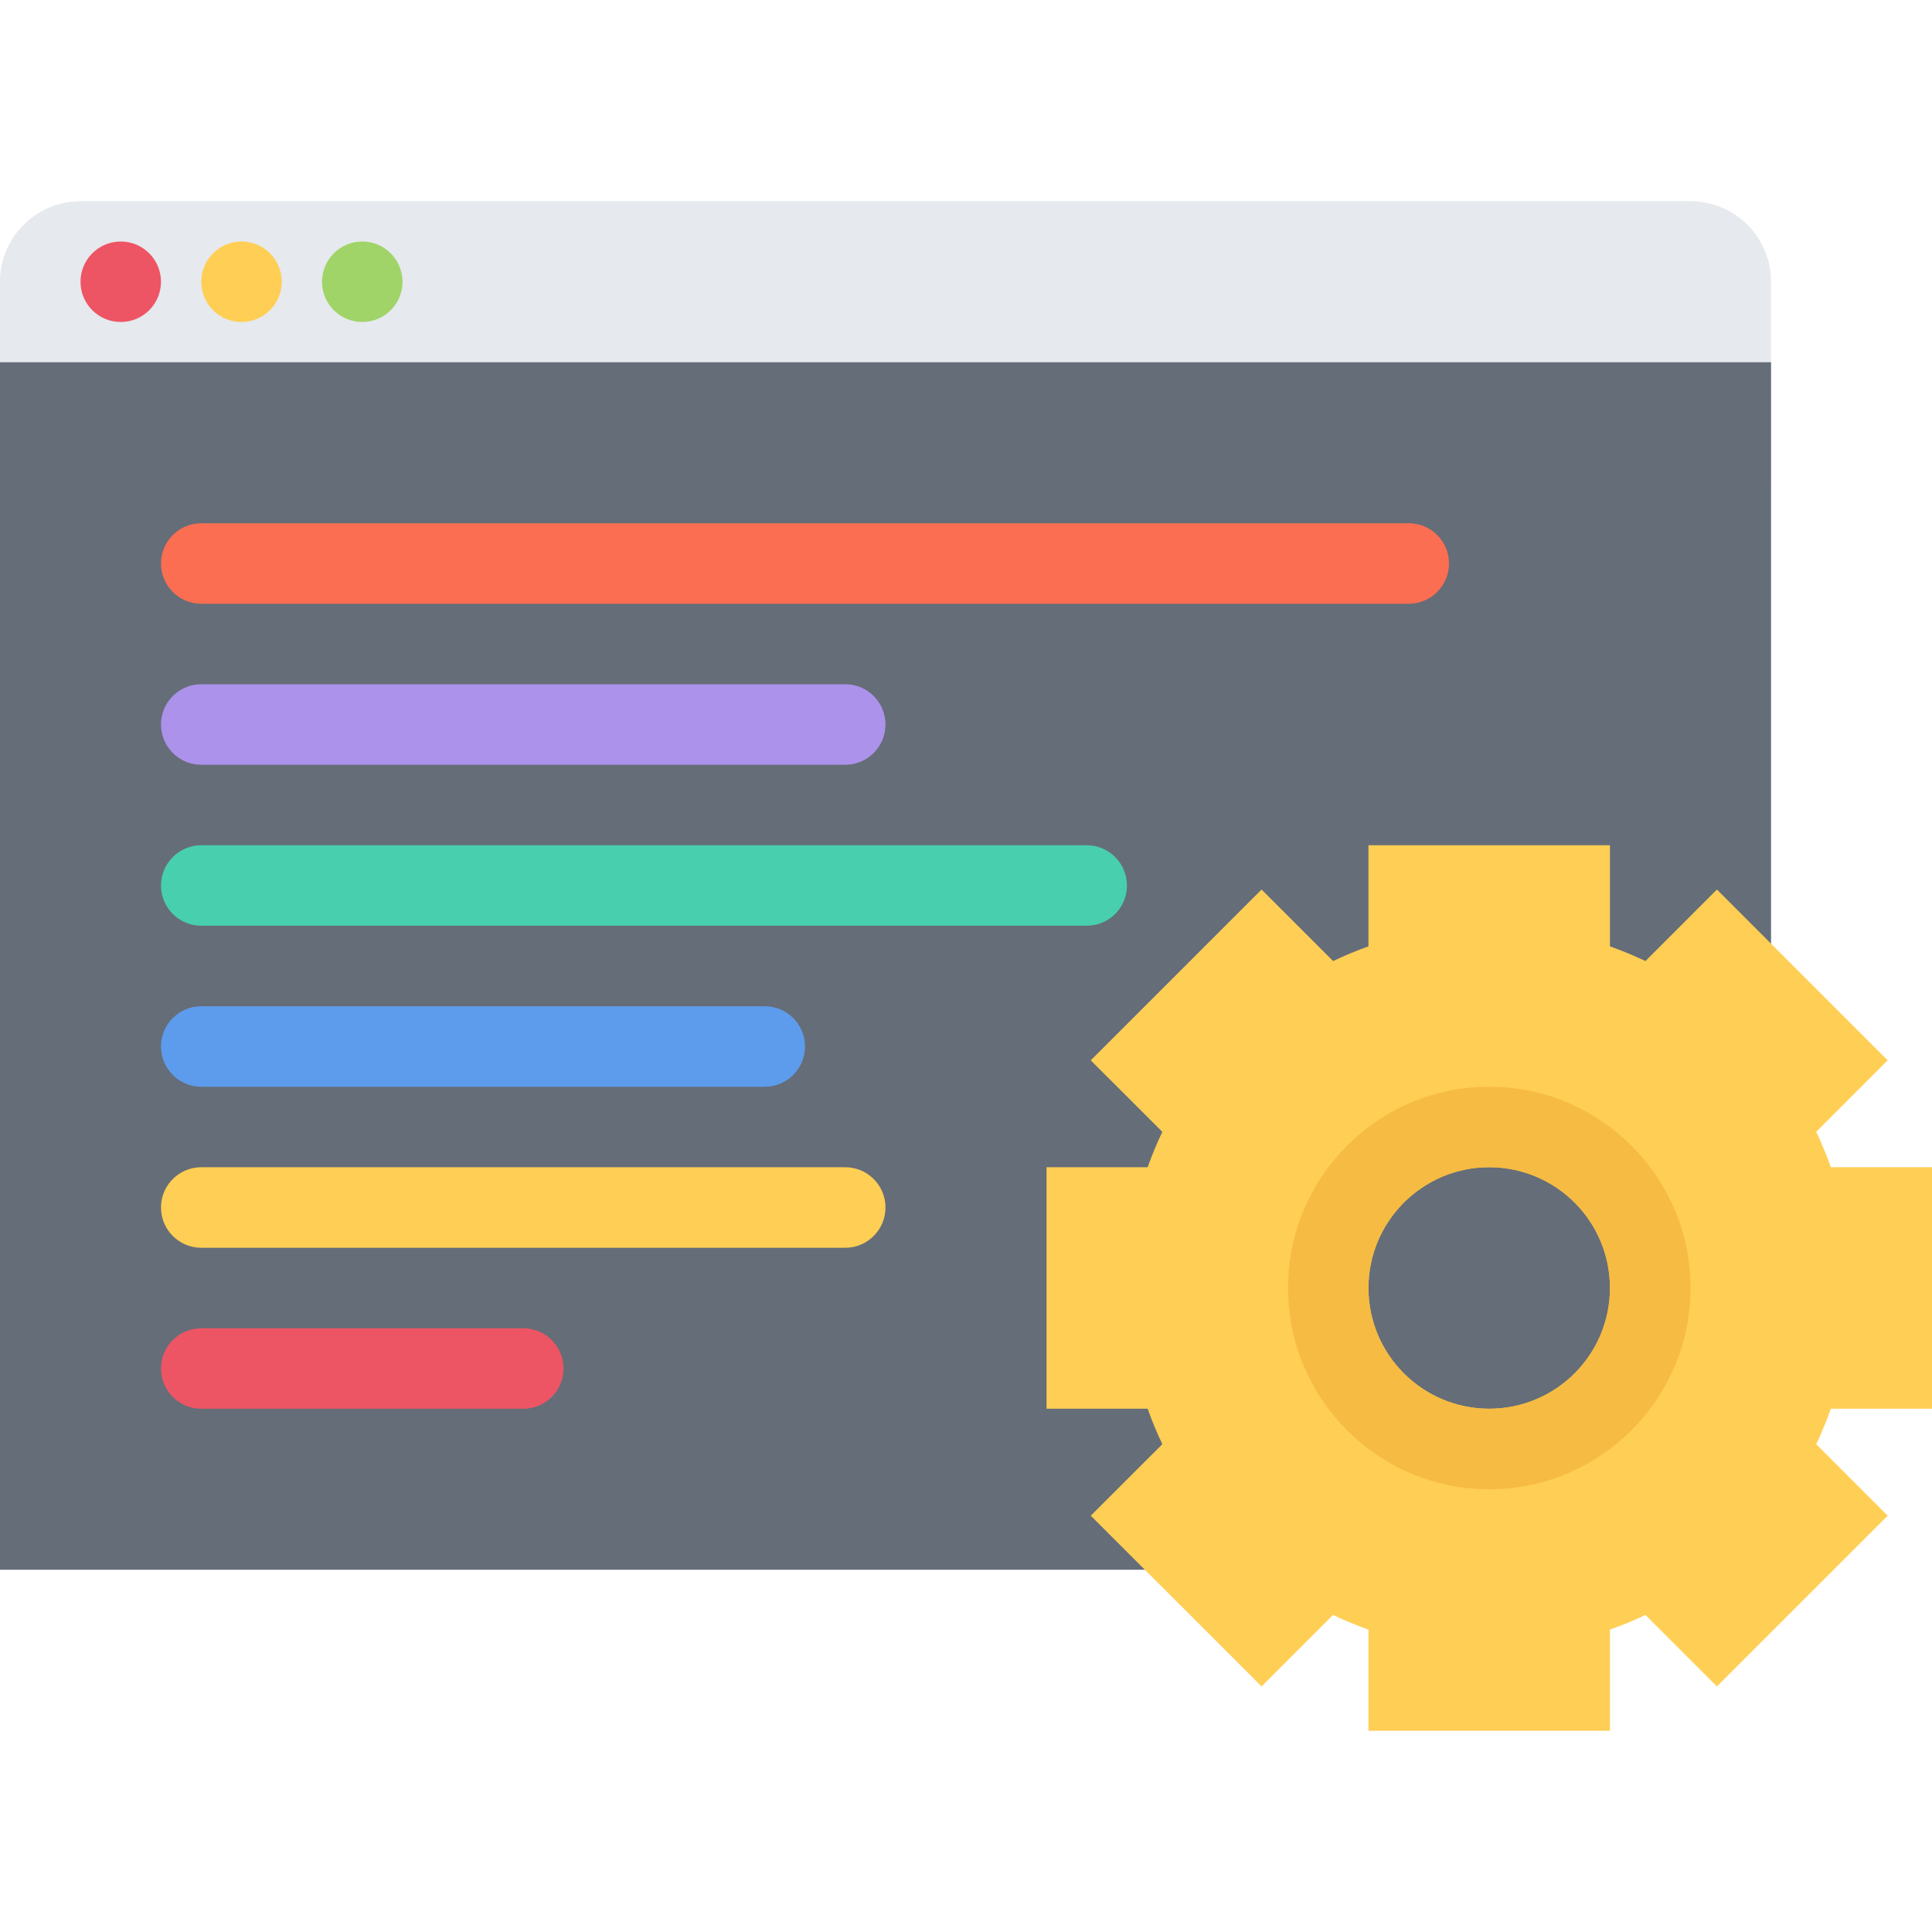
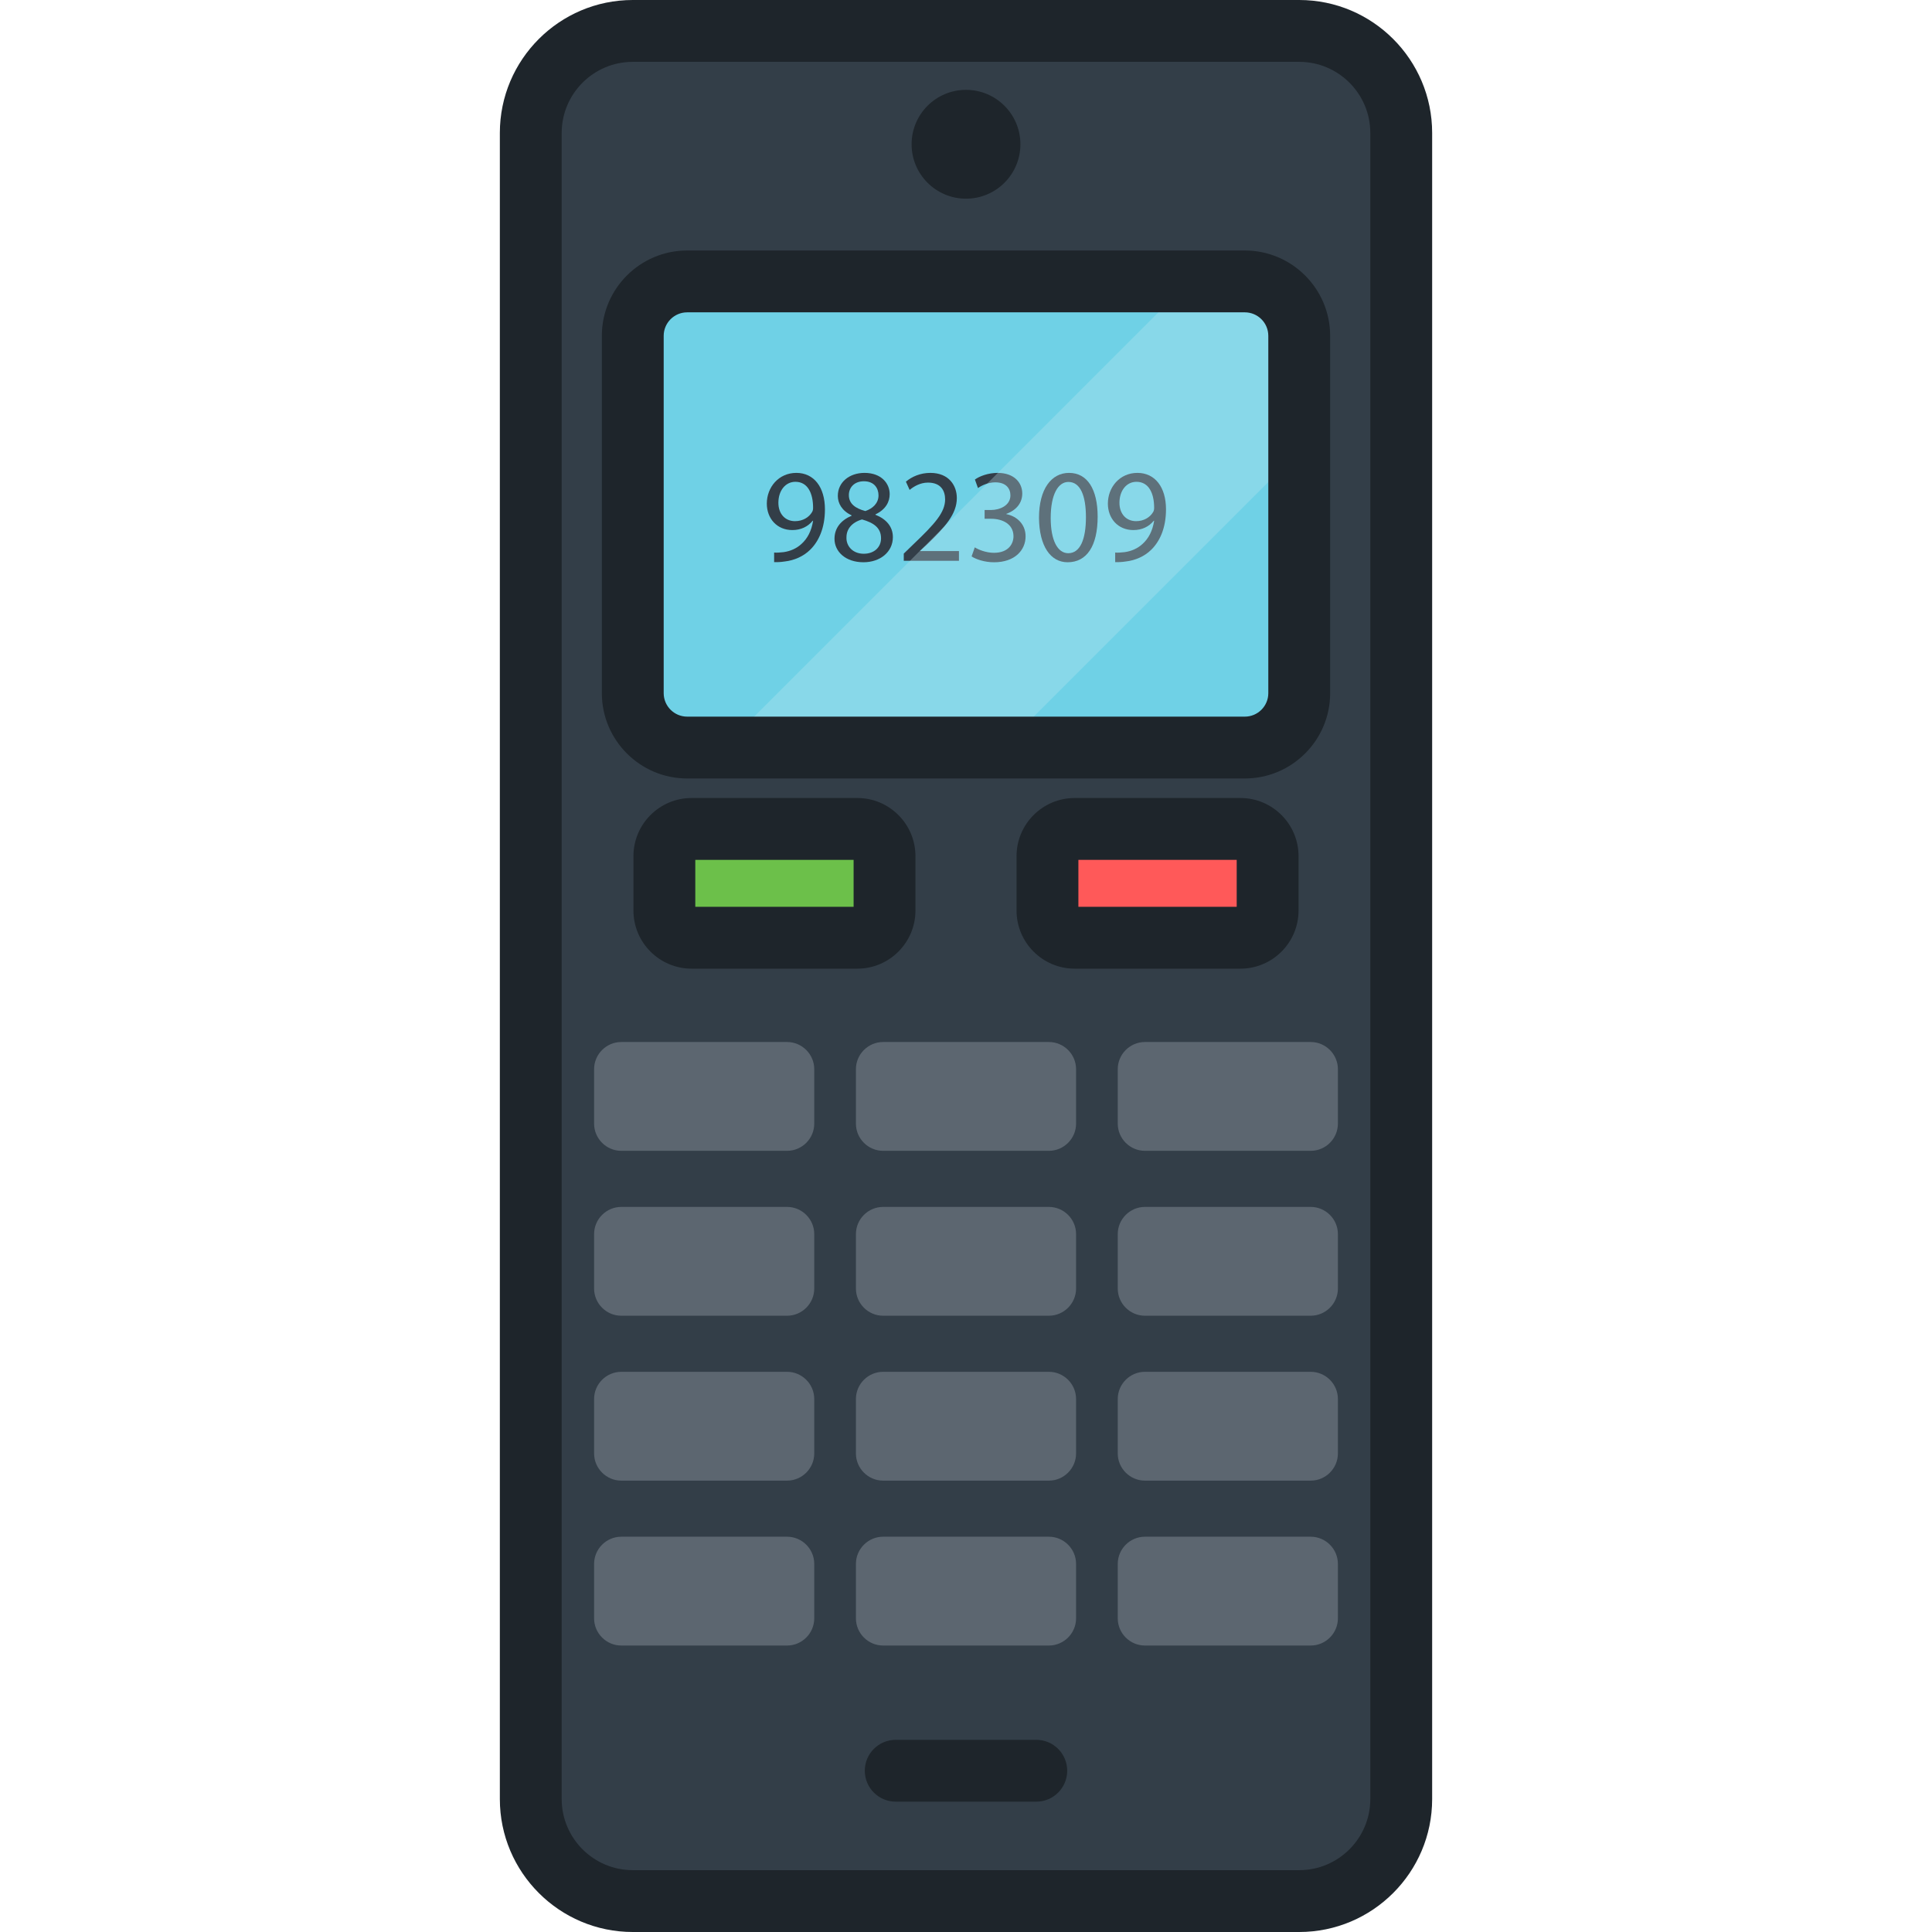
- <svg xmlns="http://www.w3.org/2000/svg" version="1.1" id="Layer_1" x="0px" y="0px" viewBox="0 0 511.6 511.6" style="enable-background:new 0 0 511.6 511.6;" xml:space="preserve">
-   <path style="fill:#E6E9ED;" d="M468.977,127.901V74.614c0-11.772-9.555-21.327-21.326-21.327H21.32C9.547,53.287,0,62.842,0,74.614  v53.287H468.977z" />
-   <polygon style="fill:#656D78;" points="468.977,415.676 395.878,415.676 0,415.676 0,95.926 468.977,95.926 468.977,319.079 " />
-   <path style="fill:#ED5564;" d="M42.631,74.614c0,5.886-4.771,10.648-10.656,10.648S21.32,80.5,21.32,74.614  S26.09,63.95,31.975,63.95S42.631,68.729,42.631,74.614z" />
-   <path style="fill:#FFCE54;" d="M74.606,74.614c0,5.886-4.77,10.648-10.655,10.648c-5.887,0-10.656-4.762-10.656-10.648  s4.769-10.663,10.655-10.663S74.606,68.729,74.606,74.614z" />
-   <path style="fill:#A0D468;" d="M106.58,74.614c0,5.886-4.77,10.648-10.655,10.648S85.27,80.5,85.27,74.614S90.04,63.95,95.925,63.95  S106.58,68.729,106.58,74.614z" />
-   <path style="fill:#FC6E51;" d="M373.052,138.565H53.294c-5.886,0-10.663,4.762-10.663,10.647c0,5.886,4.777,10.664,10.663,10.664  h319.758c5.87,0,10.647-4.778,10.647-10.664C383.699,143.326,378.922,138.565,373.052,138.565z" />
-   <path style="fill:#AC92EB;" d="M53.294,202.514h170.531c5.886,0,10.655-4.777,10.655-10.664c0-5.886-4.77-10.663-10.655-10.663  H53.294c-5.886,0-10.663,4.777-10.663,10.663C42.631,197.737,47.408,202.514,53.294,202.514z" />
-   <path style="fill:#48CFAD;" d="M287.776,223.826H53.294c-5.886,0-10.663,4.778-10.663,10.664s4.777,10.648,10.663,10.648h234.481  c5.885,0,10.647-4.762,10.647-10.648S293.66,223.826,287.776,223.826z" />
-   <path style="fill:#5D9CEC;" d="M53.294,287.777h149.212c5.886,0,10.663-4.778,10.663-10.664s-4.777-10.648-10.663-10.648H53.294  c-5.886,0-10.663,4.763-10.663,10.648S47.408,287.777,53.294,287.777z" />
-   <path style="fill:#FFCE54;" d="M223.825,309.087H53.294c-5.886,0-10.663,4.777-10.663,10.664c0,5.886,4.777,10.663,10.663,10.663  h170.531c5.886,0,10.655-4.777,10.655-10.663C234.481,313.863,229.711,309.087,223.825,309.087z" />
-   <path style="fill:#ED5564;" d="M138.556,351.725H53.294c-5.886,0-10.663,4.777-10.663,10.664c0,5.886,4.777,10.647,10.663,10.647  h85.262c5.886,0,10.663-4.762,10.663-10.647C149.219,356.503,144.442,351.725,138.556,351.725z" />
-   <path style="fill:#FFCE54;" d="M511.6,373.036v-63.95h-26.791c-1.125-3.2-2.42-6.338-3.872-9.367l18.923-18.938l-45.215-45.23  l-18.923,18.938c-3.06-1.452-6.183-2.748-9.399-3.888v-26.776h-63.949v26.776c-3.201,1.14-6.34,2.436-9.368,3.888l-18.938-18.938  l-45.23,45.23l18.955,18.938c-1.469,3.029-2.748,6.167-3.889,9.367h-26.775v63.95h26.775c1.141,3.217,2.42,6.339,3.889,9.384  l-18.955,18.938l45.23,45.214l18.938-18.938c3.028,1.467,6.167,2.763,9.368,3.887v26.792h63.949v-26.792  c3.217-1.124,6.34-2.42,9.399-3.887l18.923,18.938l45.23-45.214l-18.938-18.938c1.452-3.045,2.747-6.167,3.872-9.384H511.6z   M394.348,373.036c-17.643,0-31.975-14.316-31.975-31.975s14.332-31.976,31.975-31.976c17.674,0,31.975,14.317,31.975,31.976  S412.022,373.036,394.348,373.036z" />
-   <path style="fill:#F6BB42;" d="M394.348,287.777c-29.383,0-53.271,23.902-53.271,53.286c0,29.383,23.889,53.302,53.271,53.302  c29.398,0,53.303-23.919,53.303-53.302C447.651,311.678,423.746,287.777,394.348,287.777z M394.348,373.036  c-17.643,0-31.975-14.316-31.975-31.975s14.332-31.976,31.975-31.976c17.674,0,31.975,14.317,31.975,31.976  S412.022,373.036,394.348,373.036z" />
+ <svg xmlns="http://www.w3.org/2000/svg" version="1.1" id="Layer_1" x="0px" y="0px" viewBox="0 0 512 512" style="enable-background:new 0 0 512 512;" xml:space="preserve">
+   <path style="fill:#333E48;" d="M371.341,35.228c0-14.868-12.165-27.034-27.034-27.034H167.693  c-14.868,0-27.034,12.166-27.034,27.034v441.544c0,14.869,12.165,27.034,27.034,27.034h176.614  c14.868,0,27.034-12.165,27.034-27.034V35.228z" />
+   <g>
+     <path style="fill:#5C6670;" d="M285.171,283.352c0-3.965-3.243-7.209-7.209-7.209h-43.926c-3.965,0-7.209,3.244-7.209,7.209v14.42   c0,3.966,3.243,7.209,7.209,7.209h43.926c3.965,0,7.209-3.243,7.209-7.209V283.352z" />
+     <path style="fill:#5C6670;" d="M215.786,283.352c0-3.965-3.244-7.209-7.209-7.209h-43.926c-3.965,0-7.209,3.244-7.209,7.209v14.42   c0,3.966,3.244,7.209,7.209,7.209h43.926c3.965,0,7.209-3.243,7.209-7.209V283.352z" />
+     <path style="fill:#5C6670;" d="M296.214,283.352c0-3.965,3.244-7.209,7.209-7.209h43.926c3.965,0,7.209,3.244,7.209,7.209v14.42   c0,3.966-3.244,7.209-7.209,7.209h-43.926c-3.965,0-7.209-3.243-7.209-7.209V283.352z" />
+     <path style="fill:#5C6670;" d="M285.171,327.053c0-3.966-3.243-7.209-7.209-7.209h-43.926c-3.965,0-7.209,3.243-7.209,7.209v14.419   c0,3.966,3.243,7.21,7.209,7.21h43.926c3.965,0,7.209-3.244,7.209-7.21V327.053z" />
+     <path style="fill:#5C6670;" d="M215.786,327.053c0-3.966-3.244-7.209-7.209-7.209h-43.926c-3.965,0-7.209,3.243-7.209,7.209v14.419   c0,3.966,3.244,7.21,7.209,7.21h43.926c3.965,0,7.209-3.244,7.209-7.21V327.053z" />
+     <path style="fill:#5C6670;" d="M296.214,327.053c0-3.966,3.244-7.209,7.209-7.209h43.926c3.965,0,7.209,3.243,7.209,7.209v14.419   c0,3.966-3.244,7.21-7.209,7.21h-43.926c-3.965,0-7.209-3.244-7.209-7.21V327.053z" />
+     <path style="fill:#5C6670;" d="M285.171,370.754c0-3.966-3.243-7.211-7.209-7.211h-43.926c-3.965,0-7.209,3.245-7.209,7.211v14.418   c0,3.966,3.243,7.21,7.209,7.21h43.926c3.965,0,7.209-3.244,7.209-7.21V370.754z" />
+     <path style="fill:#5C6670;" d="M215.786,370.754c0-3.966-3.244-7.211-7.209-7.211h-43.926c-3.965,0-7.209,3.245-7.209,7.211v14.418   c0,3.966,3.244,7.21,7.209,7.21h43.926c3.965,0,7.209-3.244,7.209-7.21V370.754z" />
+     <path style="fill:#5C6670;" d="M296.214,370.754c0-3.966,3.244-7.211,7.209-7.211h43.926c3.965,0,7.209,3.245,7.209,7.211v14.418   c0,3.966-3.244,7.21-7.209,7.21h-43.926c-3.965,0-7.209-3.244-7.209-7.21V370.754z" />
+     <path style="fill:#5C6670;" d="M285.171,414.454c0-3.966-3.243-7.21-7.209-7.21h-43.926c-3.965,0-7.209,3.244-7.209,7.21v14.419   c0,3.966,3.243,7.21,7.209,7.21h43.926c3.965,0,7.209-3.244,7.209-7.21V414.454z" />
+     <path style="fill:#5C6670;" d="M215.786,414.454c0-3.966-3.244-7.21-7.209-7.21h-43.926c-3.965,0-7.209,3.244-7.209,7.21v14.419   c0,3.966,3.244,7.21,7.209,7.21h43.926c3.965,0,7.209-3.244,7.209-7.21V414.454z" />
+     <path style="fill:#5C6670;" d="M296.214,414.454c0-3.966,3.244-7.21,7.209-7.21h43.926c3.965,0,7.209,3.244,7.209,7.21v14.419   c0,3.966-3.244,7.21-7.209,7.21h-43.926c-3.965,0-7.209-3.244-7.209-7.21V414.454z" />
+   </g>
+   <path style="fill:#6FD1E6;" d="M344.309,183.693c0,7.929-6.489,14.418-14.418,14.418H182.108c-7.929,0-14.418-6.489-14.418-14.418  V88.995c0-7.93,6.489-14.418,14.418-14.418h147.783c7.929,0,14.418,6.488,14.418,14.418V183.693z" />
+   <path style="fill:#6CC04A;" d="M234.409,226.883c0-3.966-3.243-7.21-7.209-7.21h-43.927c-3.965,0-7.208,3.244-7.208,7.21v14.419  c0,3.966,3.243,7.209,7.208,7.209H227.2c3.965,0,7.209-3.243,7.209-7.209V226.883z" />
+   <path style="fill:#FF5959;" d="M277.591,226.883c0-3.966,3.243-7.21,7.209-7.21h43.927c3.965,0,7.208,3.244,7.208,7.21v14.419  c0,3.966-3.243,7.209-7.208,7.209H284.8c-3.965,0-7.209-3.243-7.209-7.209L277.591,226.883L277.591,226.883z" />
+   <g>
+     <path style="fill:#333E48;" d="M205.152,146.43c0.67,0.07,1.445,0,2.502-0.106c1.798-0.247,3.49-0.987,4.793-2.22   c1.515-1.374,2.608-3.384,3.031-6.098h-0.106c-1.268,1.55-3.101,2.467-5.392,2.467c-4.123,0-6.766-3.102-6.766-7.013   c0-4.335,3.137-8.141,7.824-8.141c4.688,0,7.578,3.805,7.578,9.656c0,5.04-1.691,8.564-3.947,10.749   c-1.762,1.727-4.194,2.784-6.661,3.066c-1.128,0.177-2.115,0.212-2.855,0.177L205.152,146.43L205.152,146.43z M206.28,133.25   c0,2.855,1.727,4.863,4.405,4.863c2.079,0,3.701-1.022,4.511-2.396c0.176-0.282,0.282-0.635,0.282-1.128   c0-3.913-1.444-6.907-4.687-6.907C208.148,127.682,206.28,130.008,206.28,133.25z" />
+     <path style="fill:#333E48;" d="M221.15,142.801c0-2.89,1.727-4.934,4.546-6.133l-0.035-0.106c-2.537-1.199-3.63-3.172-3.63-5.145   c0-3.631,3.066-6.098,7.083-6.098c4.44,0,6.661,2.784,6.661,5.639c0,1.938-0.952,4.017-3.77,5.357v0.106   c2.855,1.128,4.617,3.137,4.617,5.921c0,3.982-3.419,6.661-7.789,6.661C224.039,149.003,221.15,146.15,221.15,142.801z    M233.485,142.66c0-2.784-1.938-4.123-5.04-5.004c-2.678,0.775-4.123,2.537-4.123,4.722c-0.106,2.326,1.656,4.37,4.581,4.37   C231.687,146.748,233.485,145.021,233.485,142.66z M224.956,131.205c0,2.291,1.727,3.525,4.37,4.229   c1.973-0.67,3.489-2.079,3.489-4.159c0-1.832-1.093-3.736-3.876-3.736C226.366,127.541,224.956,129.232,224.956,131.205z" />
+     <path style="fill:#333E48;" d="M239.508,148.616v-1.903l2.432-2.362c5.851-5.568,8.494-8.529,8.529-11.982   c0-2.326-1.128-4.476-4.546-4.476c-2.079,0-3.807,1.058-4.863,1.938l-0.987-2.185c1.586-1.34,3.842-2.326,6.484-2.326   c4.934,0,7.013,3.384,7.013,6.66c0,4.229-3.067,7.648-7.895,12.3l-1.833,1.691v0.07h10.291v2.573h-14.625V148.616z" />
+     <path style="fill:#333E48;" d="M258.326,145.057c0.882,0.564,2.925,1.444,5.075,1.444c3.982,0,5.216-2.537,5.181-4.44   c-0.035-3.207-2.925-4.581-5.921-4.581h-1.727v-2.326h1.727c2.255,0,5.11-1.163,5.11-3.876c0-1.832-1.162-3.454-4.017-3.454   c-1.833,0-3.596,0.811-4.581,1.515l-0.811-2.255c1.199-0.882,3.525-1.762,5.992-1.762c4.511,0,6.555,2.678,6.555,5.463   c0,2.362-1.409,4.37-4.229,5.393v0.07c2.82,0.564,5.11,2.679,5.11,5.886c0,3.666-2.855,6.873-8.353,6.873   c-2.572,0-4.828-0.811-5.956-1.55L258.326,145.057z" />
+     <path style="fill:#333E48;" d="M290.888,136.915c0,7.789-2.89,12.088-7.965,12.088c-4.476,0-7.507-4.194-7.578-11.771   c0-7.683,3.313-11.912,7.965-11.912C288.139,125.321,290.888,129.62,290.888,136.915z M278.446,137.268   c0,5.956,1.832,9.339,4.652,9.339c3.172,0,4.687-3.701,4.687-9.55c0-5.639-1.444-9.339-4.652-9.339   C280.42,127.717,278.446,131.029,278.446,137.268z" />
+     <path style="fill:#333E48;" d="M295.537,146.43c0.67,0.07,1.445,0,2.502-0.106c1.798-0.247,3.49-0.987,4.793-2.22   c1.515-1.374,2.608-3.384,3.031-6.098h-0.106c-1.268,1.55-3.101,2.467-5.392,2.467c-4.123,0-6.766-3.102-6.766-7.013   c0-4.335,3.137-8.141,7.824-8.141c4.688,0,7.578,3.805,7.578,9.656c0,5.04-1.691,8.564-3.947,10.749   c-1.762,1.727-4.194,2.784-6.661,3.066c-1.128,0.177-2.115,0.212-2.855,0.177L295.537,146.43L295.537,146.43z M296.664,133.25   c0,2.855,1.727,4.863,4.405,4.863c2.079,0,3.701-1.022,4.511-2.396c0.176-0.282,0.282-0.635,0.282-1.128   c0-3.913-1.444-6.907-4.687-6.907C298.531,127.682,296.664,130.008,296.664,133.25z" />
+   </g>
+   <path style="opacity:0.3;fill:#C4E9F2;enable-background:new    ;" d="M329.892,74.577h-14.701L191.659,198.11h74.091l78.56-78.56  V88.995C344.309,81.065,337.82,74.577,329.892,74.577z" />
+   <path style="fill:#1E252B;" d="M242.603,241.303v-14.419c0-8.494-6.909-15.404-15.403-15.404h-43.927  c-8.493,0-15.402,6.911-15.402,15.404v14.419c0,8.493,6.909,15.403,15.402,15.403H227.2  C235.694,256.705,242.603,249.796,242.603,241.303z M226.215,240.317h-41.954v-12.449h41.954V240.317z M256.001,52.651  c7.964,0,14.418-6.456,14.418-14.42c0-7.963-6.454-14.418-14.418-14.418c-7.964,0-14.418,6.455-14.418,14.418  C241.582,46.195,248.037,52.651,256.001,52.651z M328.726,211.48h-43.927c-8.493,0-15.403,6.911-15.403,15.404v14.419  c0,8.493,6.909,15.403,15.403,15.403h43.927c8.493,0,15.402-6.909,15.402-15.403v-14.419  C344.128,218.39,337.219,211.48,328.726,211.48z M327.739,240.317h-41.954v-12.449h41.954V240.317z M344.307,0H167.693  c-19.425,0-35.228,15.803-35.228,35.228v441.544c0,19.425,15.803,35.228,35.228,35.228h176.614  c19.425,0,35.228-15.803,35.228-35.228V35.228C379.535,15.803,363.732,0,344.307,0z M363.146,476.772  c0,10.388-8.451,18.839-18.839,18.839H167.693c-10.388,0-18.839-8.451-18.839-18.839V35.228c0-10.388,8.451-18.839,18.839-18.839  h176.614c10.388,0,18.839,8.451,18.839,18.839V476.772z M329.892,66.383H182.108c-12.468,0-22.612,10.143-22.612,22.612v94.698  c0,12.468,10.143,22.612,22.612,22.612h147.783c12.468,0,22.612-10.143,22.612-22.612V88.995  C352.503,76.526,342.36,66.383,329.892,66.383z M336.115,183.693c0,3.432-2.792,6.223-6.223,6.223H182.108  c-3.432,0-6.223-2.792-6.223-6.223V88.995c0-3.432,2.792-6.223,6.223-6.223h147.783c3.432,0,6.223,2.792,6.223,6.223V183.693z   M274.626,461.07h-37.251c-4.525,0-8.194,3.669-8.194,8.194s3.669,8.194,8.194,8.194h37.251c4.525,0,8.194-3.669,8.194-8.194  C282.82,464.738,279.151,461.07,274.626,461.07z" />
  <g>
</g>
  <g>
</g>
  <g>
</g>
  <g>
</g>
  <g>
</g>
  <g>
</g>
  <g>
</g>
  <g>
</g>
  <g>
</g>
  <g>
</g>
  <g>
</g>
  <g>
</g>
  <g>
</g>
  <g>
</g>
  <g>
</g>
</svg>
